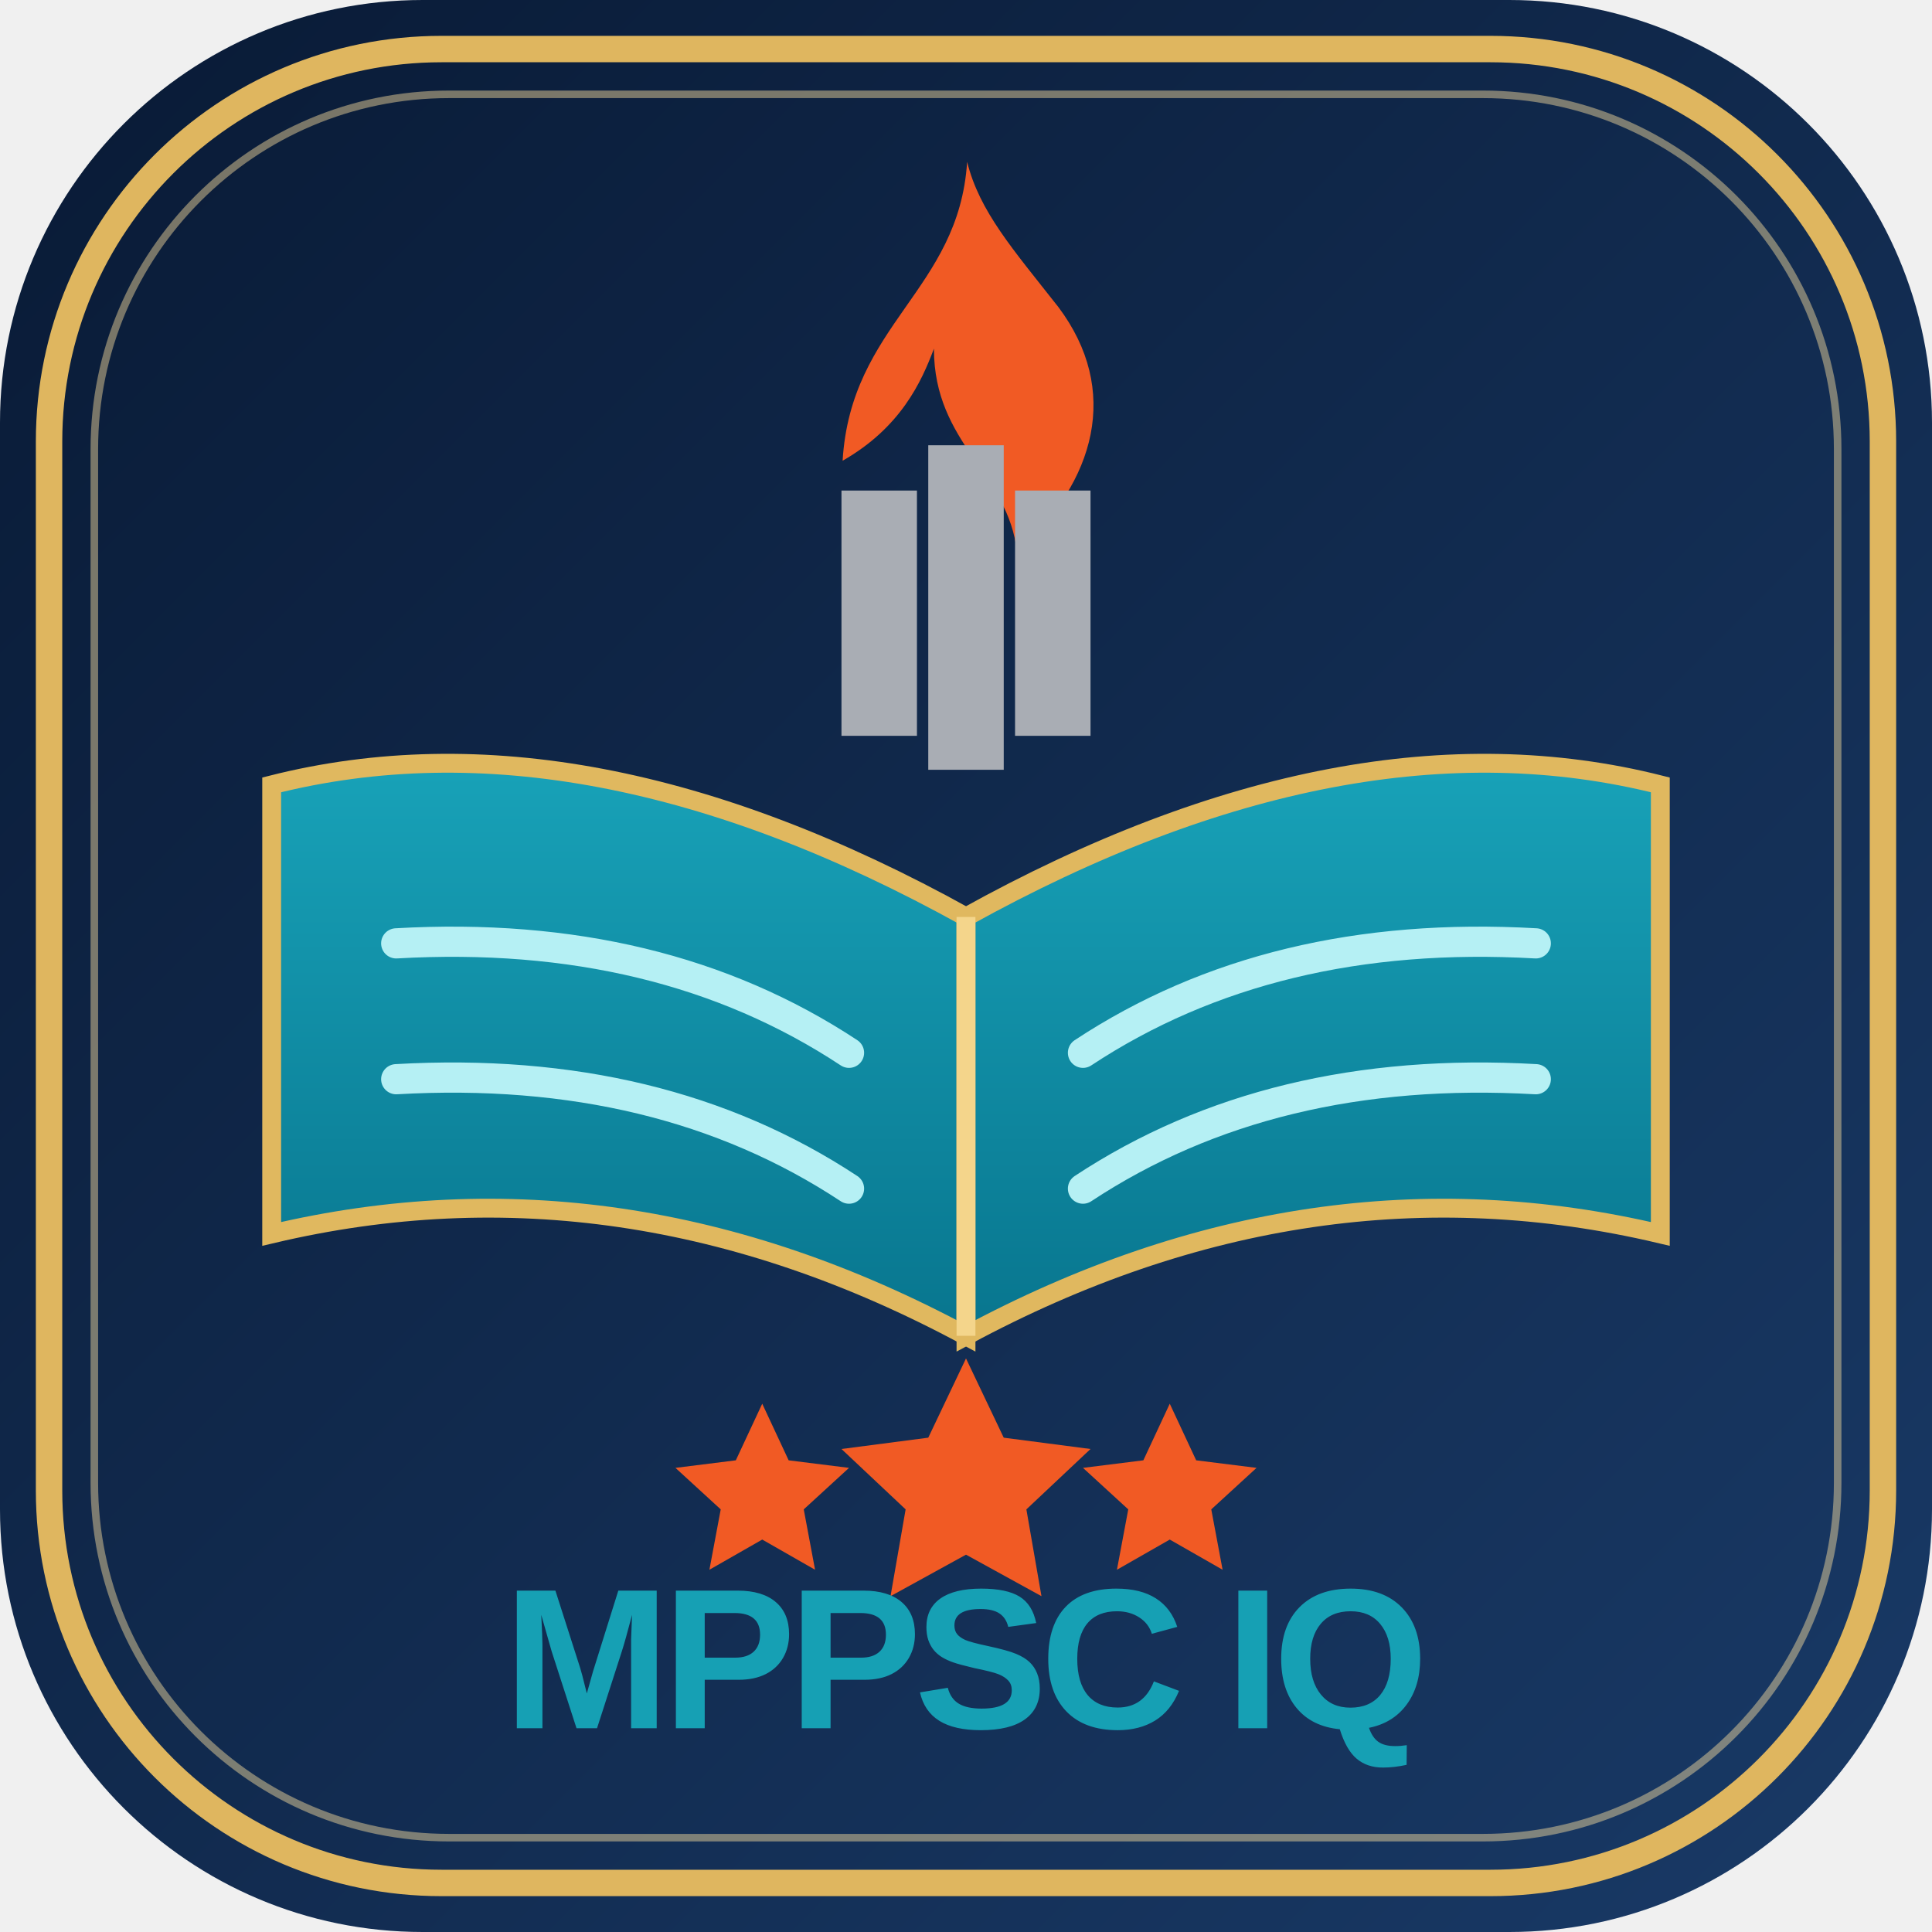
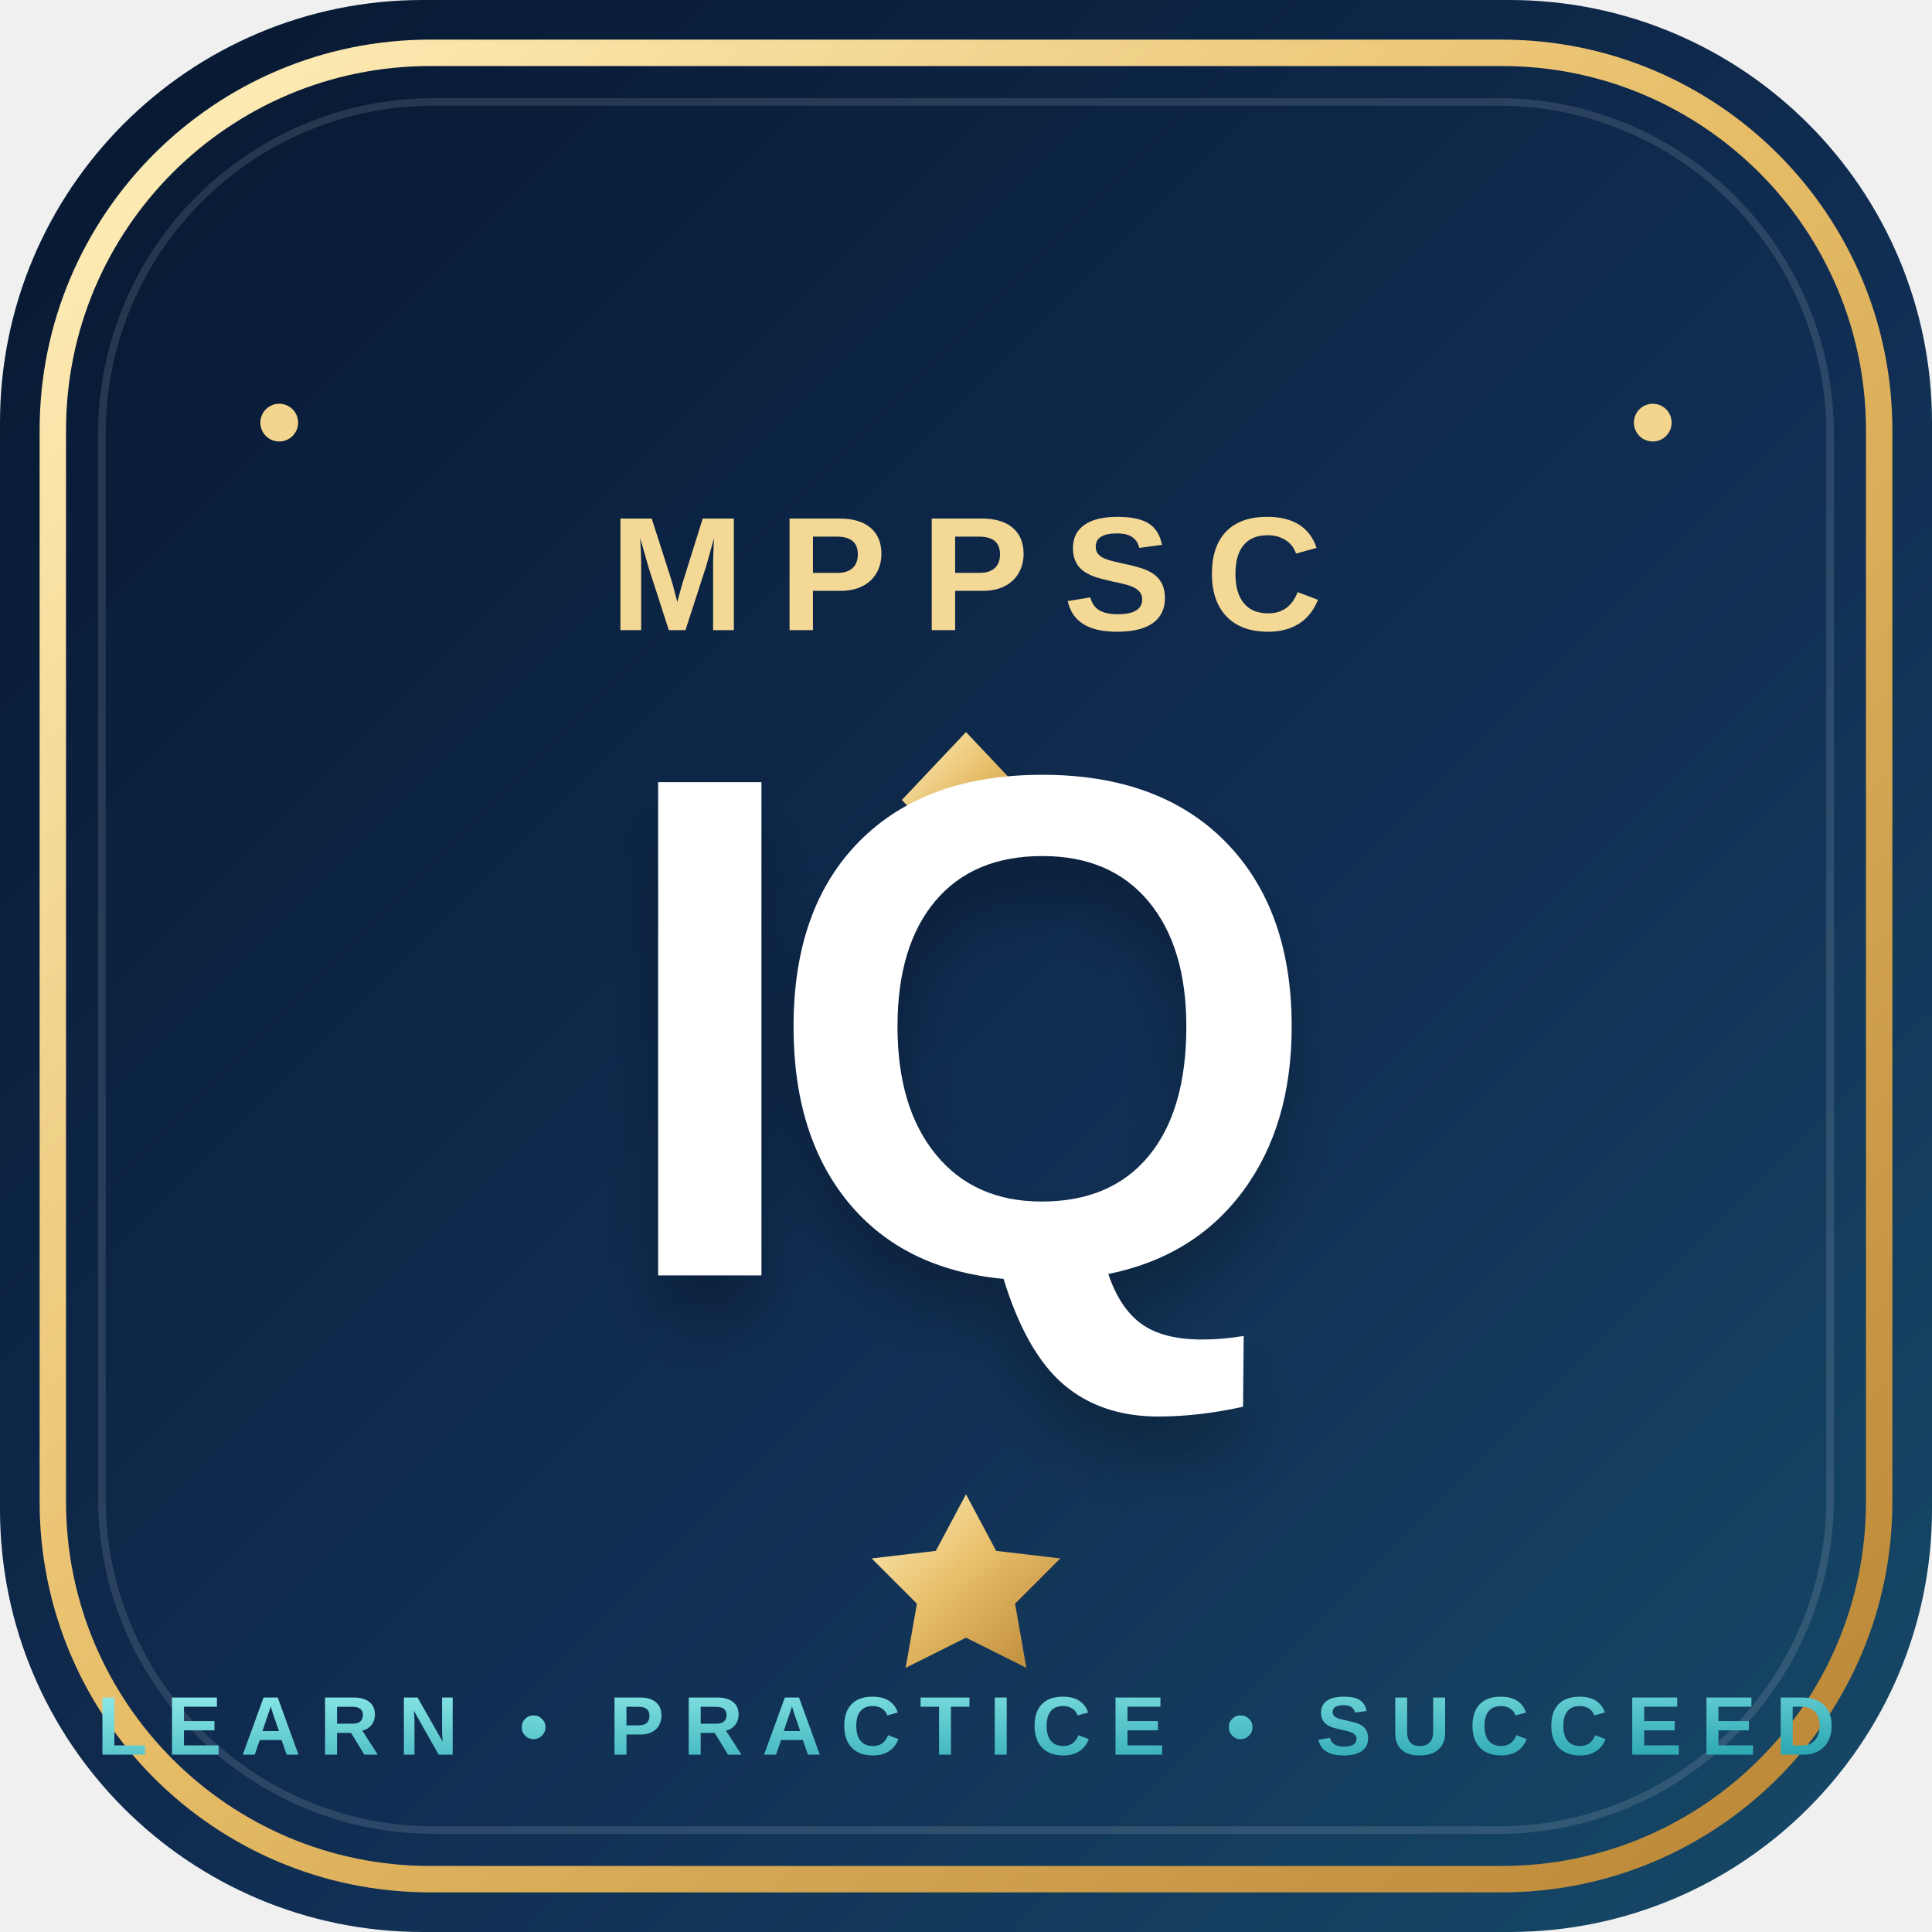
<svg xmlns="http://www.w3.org/2000/svg" viewBox="0 0 512 512">
  <defs>
-     <linearGradient id="bg" x2="1" y2="1">
-       <stop stop-color="#091a35" />
-       <stop offset="1" stop-color="#193a67" />
+     <linearGradient id="bg" x1="0" y1="0" x2="1" y2="1">
+       <stop stop-color="#07172f" />
+       <stop offset=".55" stop-color="#102d52" />
+       <stop offset="1" stop-color="#174a68" />
    </linearGradient>
-     <linearGradient id="book" x2="0" y2="1">
-       <stop stop-color="#18a2b8" />
-       <stop offset="1" stop-color="#08758e" />
+     <linearGradient id="gold" x1="0" y1="0" x2="1" y2="1">
+       <stop stop-color="#fff0bd" />
+       <stop offset=".48" stop-color="#e7bd67" />
+       <stop offset="1" stop-color="#b98535" />
    </linearGradient>
+     <linearGradient id="cyan" x1="0" y1="0" x2="1" y2="1">
+       <stop stop-color="#8ce8e7" />
+       <stop offset="1" stop-color="#2aa6b2" />
+     </linearGradient>
+     <filter id="shadow" x="-30%" y="-30%" width="160%" height="160%">
+       <feGaussianBlur stdDeviation="8" />
+     </filter>
  </defs>
  <rect width="512" height="512" rx="112" fill="url(#bg)" />
-   <rect x="13" y="13" width="486" height="486" rx="104" fill="none" stroke="#dfb65f" stroke-width="7" />
-   <rect x="25" y="25" width="462" height="462" rx="94" fill="none" stroke="#ffe3a0" stroke-opacity=".45" stroke-width="2" />
-   <path d="M256 43c-2 31-28 39-30 72 14-8 19-19 22-27 0 23 18 30 20 49 19-17 25-39 10-59-11-14-19-23-22-35z" fill="#f15a24" transform="translate(0 0) scale(1.1) translate(-23 -4)" />
-   <path d="M223 130h20v65h-20zM246 118h20v86h-20zM269 130h20v65h-20z" fill="#a9adb4" />
-   <path d="M72 208q83-21 184 35v111q-91-49-184-27z" fill="url(#book)" stroke="#e0b85f" stroke-width="5" />
-   <path d="M440 208q-83-21-184 35v111q91-49 184-27z" fill="url(#book)" stroke="#e0b85f" stroke-width="5" />
-   <path d="M256 243v111" stroke="#f4d58b" stroke-width="5" />
-   <path d="M105 250q70-4 120 29M105 286q70-4 120 29M407 250q-70-4-120 29M407 286q-70-4-120 29" fill="none" stroke="#b5f0f4" stroke-width="8" stroke-linecap="round" />
-   <g fill="#f15a24">
-     <path d="M202 372l7 15 16 2-12 11 3 16-14-8-14 8 3-16-12-11 16-2z" />
-     <path d="M256 360l10 21 23 3-17 16 4 23-20-11-20 11 4-23-17-16 23-3z" />
-     <path d="M310 372l7 15 16 2-12 11 3 16-14-8-14 8 3-16-12-11 16-2z" />
-   </g>
-   <text x="256" y="458" text-anchor="middle" font-family="Arial,sans-serif" font-size="53" font-weight="900" letter-spacing="-2" fill="#16a0b4">MPPSC IQ</text>
+   <rect x="14" y="14" width="484" height="484" rx="100" fill="none" stroke="url(#gold)" stroke-width="7" />
+   <rect x="27" y="27" width="458" height="458" rx="88" fill="none" stroke="#ffffff" stroke-opacity=".12" stroke-width="2" />
+   <path d="M90 112h332" stroke="url(#gold)" stroke-width="3" stroke-linecap="round" opacity=".8" />
+   <circle cx="74" cy="112" r="5" fill="#f3d58d" />
+   <circle cx="438" cy="112" r="5" fill="#f3d58d" />
+   <text x="256" y="167" text-anchor="middle" font-family="Arial,sans-serif" font-size="43" font-weight="800" letter-spacing="9" fill="#f4d895">MPPSC</text>
+   <path d="M256 194l-17 18 17 18 17-18z" fill="url(#gold)" />
+   <text x="256" y="350" text-anchor="middle" font-family="Arial,sans-serif" font-size="190" font-weight="900" letter-spacing="-12" fill="#000" opacity=".24" filter="url(#shadow)">IQ</text>
+   <text x="256" y="338" text-anchor="middle" font-family="Arial,sans-serif" font-size="190" font-weight="900" letter-spacing="-12" fill="#ffffff">IQ</text>
+   <path d="M142 374h228" stroke="url(#gold)" stroke-width="8" stroke-linecap="round" />
+   <path d="M256 396l8 15 17 2-12 12 3 17-16-8-16 8 3-17-12-12 17-2z" fill="url(#gold)" />
+   <text x="256" y="465" text-anchor="middle" font-family="Arial,sans-serif" font-size="22" font-weight="700" letter-spacing="5" fill="url(#cyan)">LEARN • PRACTICE • SUCCEED</text>
</svg>
